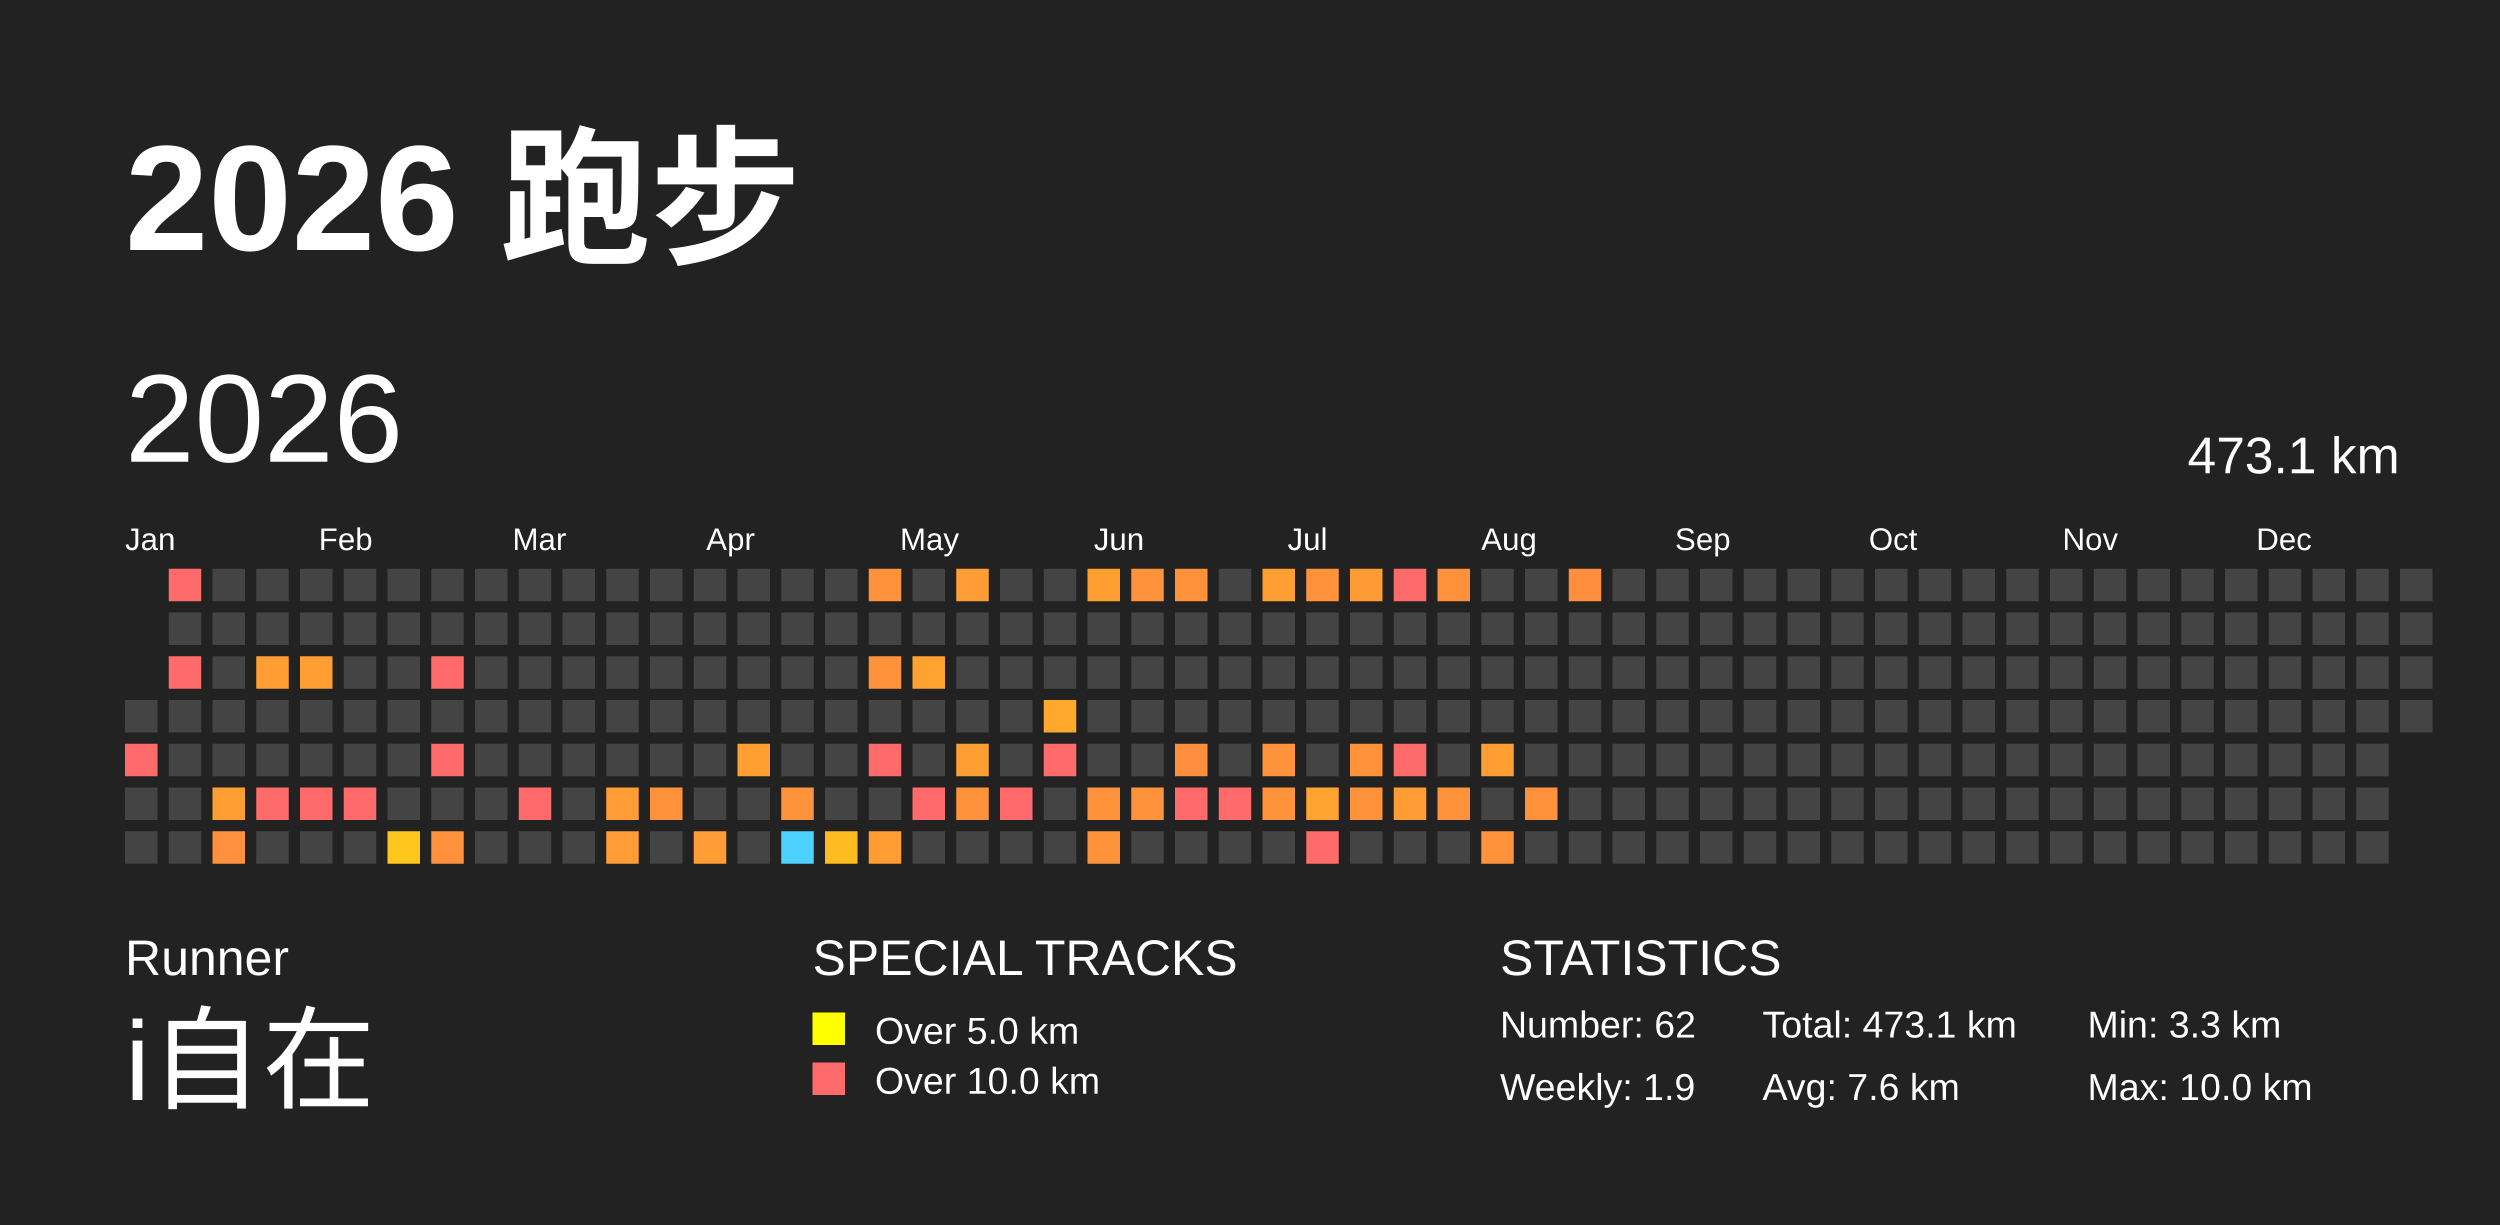
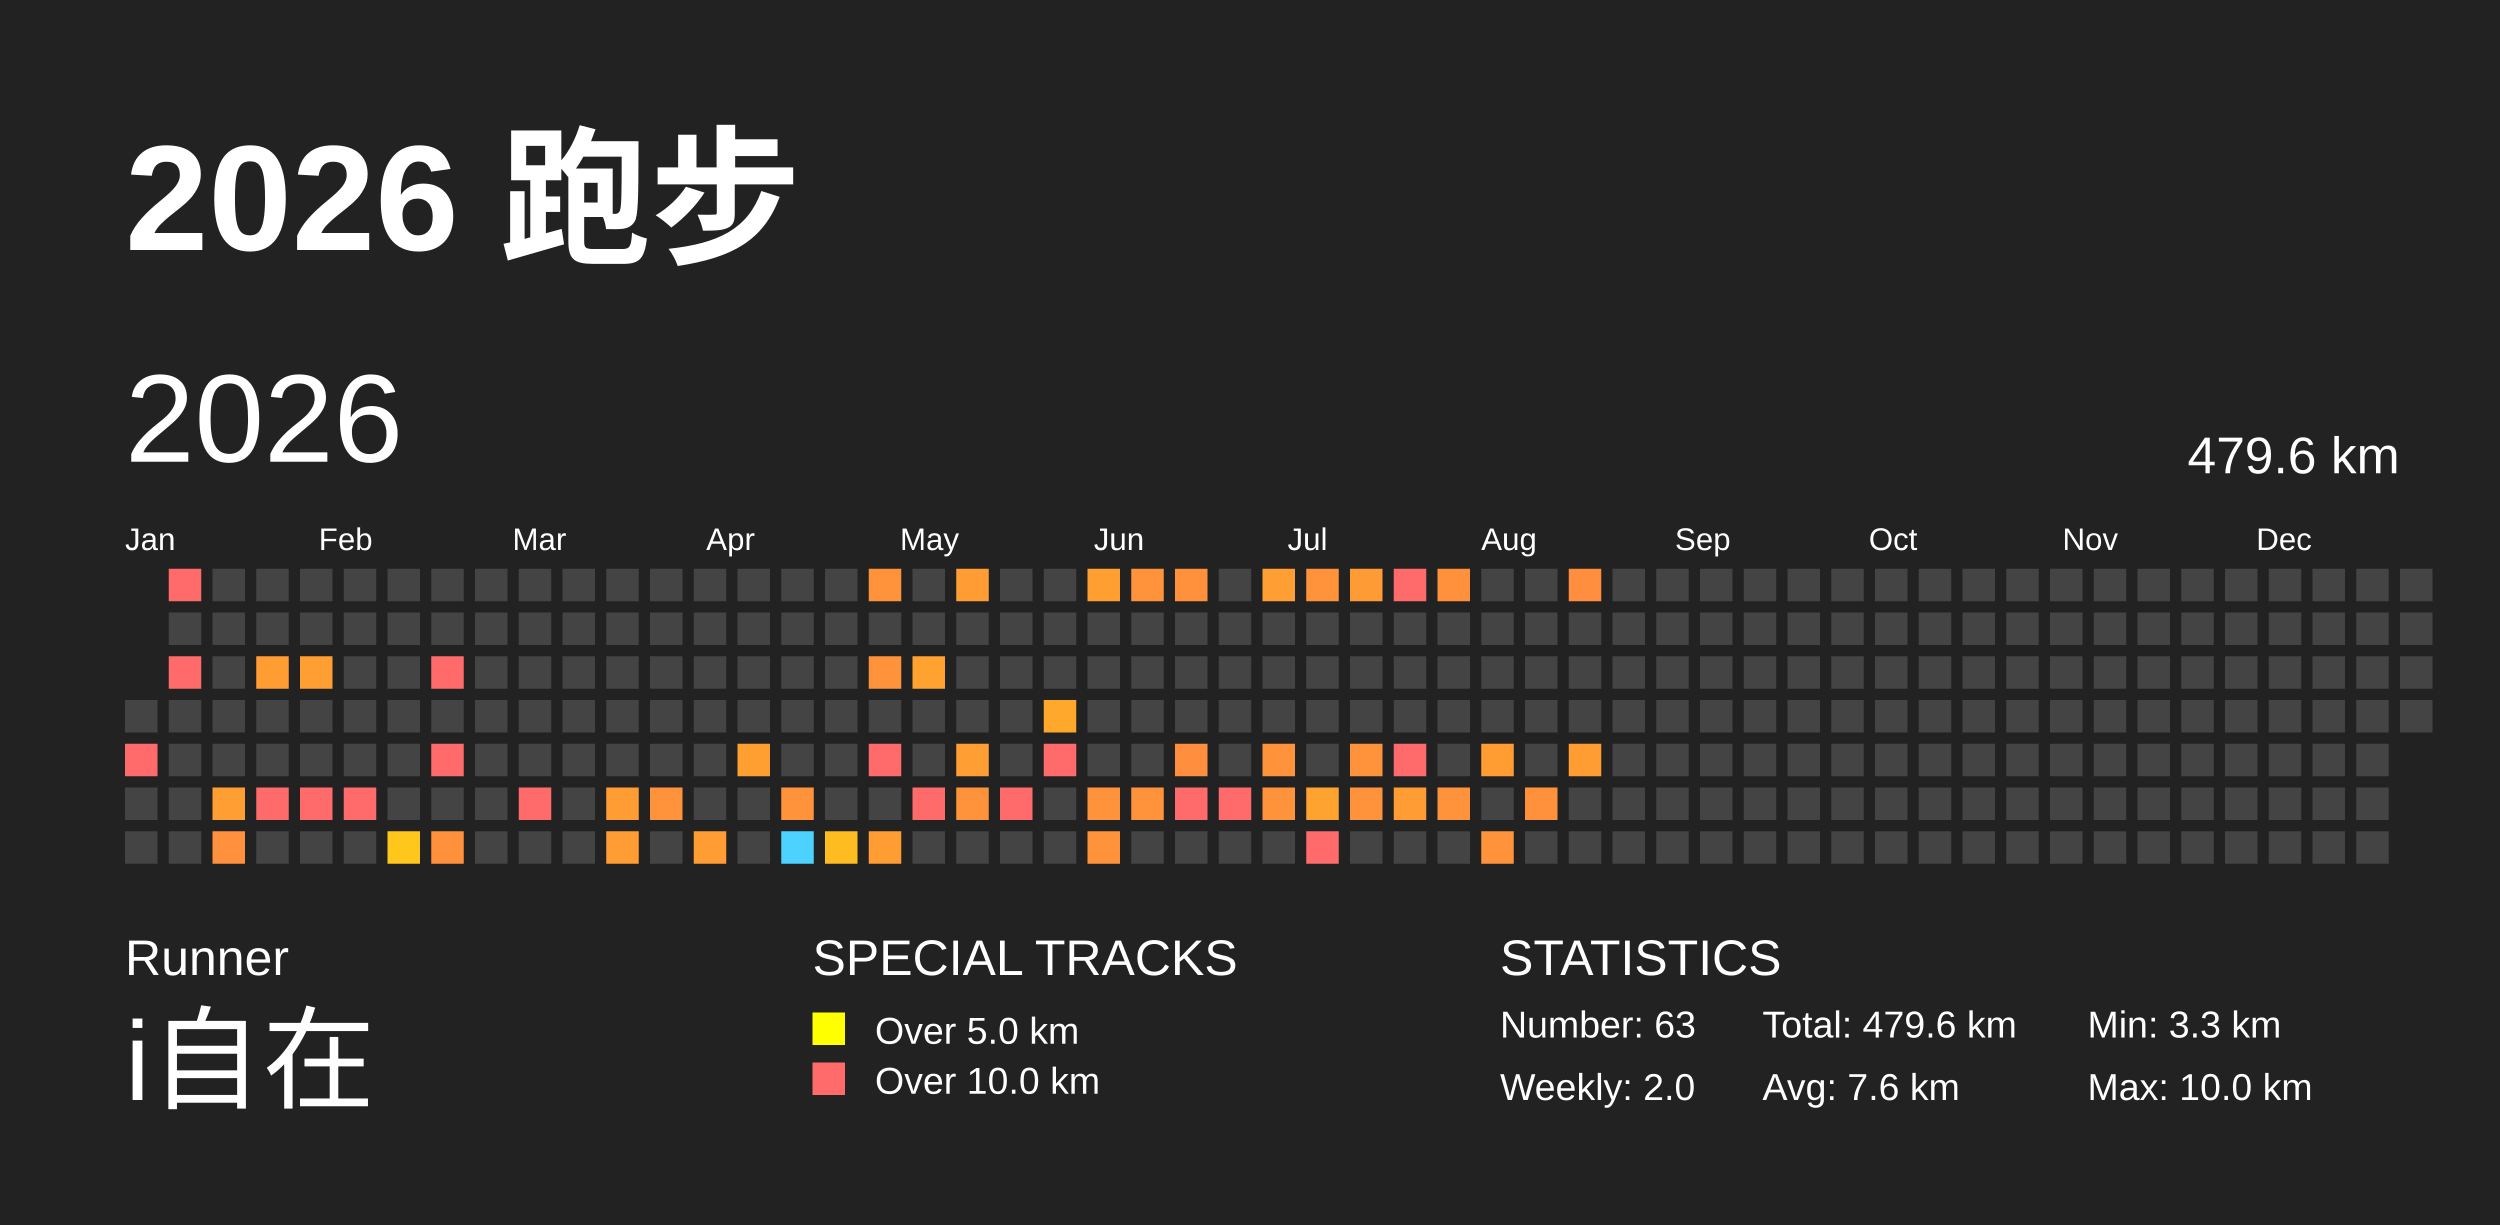
<svg xmlns="http://www.w3.org/2000/svg" baseProfile="full" height="98mm" version="1.1" viewBox="0,0,200,98" width="200mm">
  <defs />
  <rect fill="#222222" height="98" width="200" x="0" y="0" />
  <text fill="#FFFFFF" style="font-size:12px; font-family:Arial; font-weight:bold;" x="10" y="20">2026 跑步</text>
  <text fill="#FFFFFF" style="font-size:4px; font-family:Arial" x="10" y="78">Runner</text>
  <text fill="#FFFFFF" style="font-size:9px; font-family:Arial" x="10" y="88">i自在</text>
  <text fill="#FFFFFF" style="font-size:4px; font-family:Arial" x="65" y="78">SPECIAL TRACKS</text>
  <rect fill="#FFFF00" height="2.6" width="2.6" x="65" y="81" />
  <text fill="#FFFFFF" style="font-size:3px; font-family:Arial" x="70" y="83.5">Over 5.0 km</text>
  <rect fill="#FF6B6B" height="2.6" width="2.6" x="65" y="85" />
  <text fill="#FFFFFF" style="font-size:3px; font-family:Arial" x="70" y="87.5">Over 10.0 km</text>
  <text fill="#FFFFFF" style="font-size:4px; font-family:Arial" x="120" y="78">STATISTICS</text>
-   <text fill="#FFFFFF" style="font-size:3px; font-family:Arial" x="120" y="83">Number: 62</text>
-   <text fill="#FFFFFF" style="font-size:3px; font-family:Arial" x="120" y="88">Weekly: 1.9</text>
-   <text fill="#FFFFFF" style="font-size:3px; font-family:Arial" x="141" y="83">Total: 473.1 km</text>
+   <text fill="#FFFFFF" style="font-size:3px; font-family:Arial" x="120" y="83">Number: 63</text>
+   <text fill="#FFFFFF" style="font-size:3px; font-family:Arial" x="120" y="88">Weekly: 2.0</text>
+   <text fill="#FFFFFF" style="font-size:3px; font-family:Arial" x="141" y="83">Total: 479.6 km</text>
  <text fill="#FFFFFF" style="font-size:3px; font-family:Arial" x="141" y="88">Avg: 7.6 km</text>
  <text fill="#FFFFFF" style="font-size:3px; font-family:Arial" x="167" y="83">Min: 3.3 km</text>
  <text fill="#FFFFFF" style="font-size:3px; font-family:Arial" x="167" y="88">Max: 10.0 km</text>
  <text dominant-baseline="hanging" fill="#FFFFFF" style="font-size:10.0px; font-family:Arial;" x="10" y="30">2026</text>
-   <text dominant-baseline="hanging" fill="#FFFFFF" style="font-size:4.125px; font-family:Arial;" x="175" y="35">473.1 km</text>
+   <text dominant-baseline="hanging" fill="#FFFFFF" style="font-size:4.125px; font-family:Arial;" x="175" y="35">479.6 km</text>
  <text fill="#FFFFFF" style="font-size:2.5px; font-family:Arial" x="10.0" y="44">Jan</text>
  <text fill="#FFFFFF" style="font-size:2.5px; font-family:Arial" x="25.5" y="44">Feb</text>
  <text fill="#FFFFFF" style="font-size:2.5px; font-family:Arial" x="41.0" y="44">Mar</text>
  <text fill="#FFFFFF" style="font-size:2.5px; font-family:Arial" x="56.5" y="44">Apr</text>
  <text fill="#FFFFFF" style="font-size:2.5px; font-family:Arial" x="72.0" y="44">May</text>
  <text fill="#FFFFFF" style="font-size:2.5px; font-family:Arial" x="87.5" y="44">Jun</text>
  <text fill="#FFFFFF" style="font-size:2.5px; font-family:Arial" x="103.0" y="44">Jul</text>
  <text fill="#FFFFFF" style="font-size:2.5px; font-family:Arial" x="118.5" y="44">Aug</text>
  <text fill="#FFFFFF" style="font-size:2.5px; font-family:Arial" x="134.0" y="44">Sep</text>
  <text fill="#FFFFFF" style="font-size:2.5px; font-family:Arial" x="149.5" y="44">Oct</text>
  <text fill="#FFFFFF" style="font-size:2.5px; font-family:Arial" x="165.0" y="44">Nov</text>
  <text fill="#FFFFFF" style="font-size:2.5px; font-family:Arial" x="180.5" y="44">Dec</text>
  <rect fill="#444444" height="2.6" width="2.6" x="10.0" y="56.0" />
  <rect fill="#FF6B6B" height="2.6" width="2.6" x="10.0" y="59.5" />
  <rect fill="#444444" height="2.6" width="2.6" x="10.0" y="63.0" />
  <rect fill="#444444" height="2.6" width="2.6" x="10.0" y="66.5" />
  <rect fill="#FF6B6B" height="2.6" width="2.6" x="13.5" y="45.5" />
  <rect fill="#444444" height="2.6" width="2.6" x="13.5" y="49.0" />
  <rect fill="#FF6B6B" height="2.6" width="2.6" x="13.5" y="52.5" />
  <rect fill="#444444" height="2.6" width="2.6" x="13.5" y="56.0" />
  <rect fill="#444444" height="2.6" width="2.6" x="13.5" y="59.5" />
  <rect fill="#444444" height="2.6" width="2.6" x="13.5" y="63.0" />
  <rect fill="#444444" height="2.6" width="2.6" x="13.5" y="66.5" />
  <rect fill="#444444" height="2.6" width="2.6" x="17.0" y="45.5" />
  <rect fill="#444444" height="2.6" width="2.6" x="17.0" y="49.0" />
  <rect fill="#444444" height="2.6" width="2.6" x="17.0" y="52.5" />
  <rect fill="#444444" height="2.6" width="2.6" x="17.0" y="56.0" />
  <rect fill="#444444" height="2.6" width="2.6" x="17.0" y="59.5" />
  <rect fill="#ff9e33" height="2.6" width="2.6" x="17.0" y="63.0" />
  <rect fill="#ff903d" height="2.6" width="2.6" x="17.0" y="66.5" />
  <rect fill="#444444" height="2.6" width="2.6" x="20.5" y="45.5" />
  <rect fill="#444444" height="2.6" width="2.6" x="20.5" y="49.0" />
  <rect fill="#ff9d33" height="2.6" width="2.6" x="20.5" y="52.5" />
  <rect fill="#444444" height="2.6" width="2.6" x="20.5" y="56.0" />
  <rect fill="#444444" height="2.6" width="2.6" x="20.5" y="59.5" />
  <rect fill="#FF6B6B" height="2.6" width="2.6" x="20.5" y="63.0" />
  <rect fill="#444444" height="2.6" width="2.6" x="20.5" y="66.5" />
  <rect fill="#444444" height="2.6" width="2.6" x="24.0" y="45.5" />
  <rect fill="#444444" height="2.6" width="2.6" x="24.0" y="49.0" />
  <rect fill="#ff9e33" height="2.6" width="2.6" x="24.0" y="52.5" />
  <rect fill="#444444" height="2.6" width="2.6" x="24.0" y="56.0" />
  <rect fill="#444444" height="2.6" width="2.6" x="24.0" y="59.5" />
  <rect fill="#FF6B6B" height="2.6" width="2.6" x="24.0" y="63.0" />
  <rect fill="#444444" height="2.6" width="2.6" x="24.0" y="66.5" />
  <rect fill="#444444" height="2.6" width="2.6" x="27.5" y="45.5" />
  <rect fill="#444444" height="2.6" width="2.6" x="27.5" y="49.0" />
  <rect fill="#444444" height="2.6" width="2.6" x="27.5" y="52.5" />
  <rect fill="#444444" height="2.6" width="2.6" x="27.5" y="56.0" />
  <rect fill="#444444" height="2.6" width="2.6" x="27.5" y="59.5" />
  <rect fill="#FF6B6B" height="2.6" width="2.6" x="27.5" y="63.0" />
  <rect fill="#444444" height="2.6" width="2.6" x="27.5" y="66.5" />
  <rect fill="#444444" height="2.6" width="2.6" x="31.0" y="45.5" />
  <rect fill="#444444" height="2.6" width="2.6" x="31.0" y="49.0" />
  <rect fill="#444444" height="2.6" width="2.6" x="31.0" y="52.5" />
  <rect fill="#444444" height="2.6" width="2.6" x="31.0" y="56.0" />
  <rect fill="#444444" height="2.6" width="2.6" x="31.0" y="59.5" />
  <rect fill="#444444" height="2.6" width="2.6" x="31.0" y="63.0" />
  <rect fill="#ffc61b" height="2.6" width="2.6" x="31.0" y="66.5" />
  <rect fill="#444444" height="2.6" width="2.6" x="34.5" y="45.5" />
  <rect fill="#444444" height="2.6" width="2.6" x="34.5" y="49.0" />
  <rect fill="#FF6B6B" height="2.6" width="2.6" x="34.5" y="52.5" />
  <rect fill="#444444" height="2.6" width="2.6" x="34.5" y="56.0" />
  <rect fill="#FF6B6B" height="2.6" width="2.6" x="34.5" y="59.5" />
  <rect fill="#444444" height="2.6" width="2.6" x="34.5" y="63.0" />
  <rect fill="#ff913d" height="2.6" width="2.6" x="34.5" y="66.5" />
  <rect fill="#444444" height="2.6" width="2.6" x="38.0" y="45.5" />
  <rect fill="#444444" height="2.6" width="2.6" x="38.0" y="49.0" />
  <rect fill="#444444" height="2.6" width="2.6" x="38.0" y="52.5" />
  <rect fill="#444444" height="2.6" width="2.6" x="38.0" y="56.0" />
  <rect fill="#444444" height="2.6" width="2.6" x="38.0" y="59.5" />
  <rect fill="#444444" height="2.6" width="2.6" x="38.0" y="63.0" />
  <rect fill="#444444" height="2.6" width="2.6" x="38.0" y="66.5" />
  <rect fill="#444444" height="2.6" width="2.6" x="41.5" y="45.5" />
  <rect fill="#444444" height="2.6" width="2.6" x="41.5" y="49.0" />
  <rect fill="#444444" height="2.6" width="2.6" x="41.5" y="52.5" />
  <rect fill="#444444" height="2.6" width="2.6" x="41.5" y="56.0" />
  <rect fill="#444444" height="2.6" width="2.6" x="41.5" y="59.5" />
  <rect fill="#FF6B6B" height="2.6" width="2.6" x="41.5" y="63.0" />
  <rect fill="#444444" height="2.6" width="2.6" x="41.5" y="66.5" />
  <rect fill="#444444" height="2.6" width="2.6" x="45.0" y="45.5" />
  <rect fill="#444444" height="2.6" width="2.6" x="45.0" y="49.0" />
  <rect fill="#444444" height="2.6" width="2.6" x="45.0" y="52.5" />
  <rect fill="#444444" height="2.6" width="2.6" x="45.0" y="56.0" />
  <rect fill="#444444" height="2.6" width="2.6" x="45.0" y="59.5" />
  <rect fill="#444444" height="2.6" width="2.6" x="45.0" y="63.0" />
  <rect fill="#444444" height="2.6" width="2.6" x="45.0" y="66.5" />
  <rect fill="#444444" height="2.6" width="2.6" x="48.5" y="45.5" />
  <rect fill="#444444" height="2.6" width="2.6" x="48.5" y="49.0" />
  <rect fill="#444444" height="2.6" width="2.6" x="48.5" y="52.5" />
  <rect fill="#444444" height="2.6" width="2.6" x="48.5" y="56.0" />
  <rect fill="#444444" height="2.6" width="2.6" x="48.5" y="59.5" />
  <rect fill="#ff9c34" height="2.6" width="2.6" x="48.5" y="63.0" />
  <rect fill="#ff9d34" height="2.6" width="2.6" x="48.5" y="66.5" />
  <rect fill="#444444" height="2.6" width="2.6" x="52.0" y="45.5" />
  <rect fill="#444444" height="2.6" width="2.6" x="52.0" y="49.0" />
  <rect fill="#444444" height="2.6" width="2.6" x="52.0" y="52.5" />
  <rect fill="#444444" height="2.6" width="2.6" x="52.0" y="56.0" />
  <rect fill="#444444" height="2.6" width="2.6" x="52.0" y="59.5" />
  <rect fill="#ff933b" height="2.6" width="2.6" x="52.0" y="63.0" />
  <rect fill="#444444" height="2.6" width="2.6" x="52.0" y="66.5" />
  <rect fill="#444444" height="2.6" width="2.6" x="55.5" y="45.5" />
  <rect fill="#444444" height="2.6" width="2.6" x="55.5" y="49.0" />
  <rect fill="#444444" height="2.6" width="2.6" x="55.5" y="52.5" />
  <rect fill="#444444" height="2.6" width="2.6" x="55.5" y="56.0" />
  <rect fill="#444444" height="2.6" width="2.6" x="55.5" y="59.5" />
  <rect fill="#444444" height="2.6" width="2.6" x="55.5" y="63.0" />
  <rect fill="#ff9c34" height="2.6" width="2.6" x="55.5" y="66.5" />
  <rect fill="#444444" height="2.6" width="2.6" x="59.0" y="45.5" />
  <rect fill="#444444" height="2.6" width="2.6" x="59.0" y="49.0" />
  <rect fill="#444444" height="2.6" width="2.6" x="59.0" y="52.5" />
  <rect fill="#444444" height="2.6" width="2.6" x="59.0" y="56.0" />
  <rect fill="#ff9f32" height="2.6" width="2.6" x="59.0" y="59.5" />
  <rect fill="#444444" height="2.6" width="2.6" x="59.0" y="63.0" />
  <rect fill="#444444" height="2.6" width="2.6" x="59.0" y="66.5" />
  <rect fill="#444444" height="2.6" width="2.6" x="62.5" y="45.5" />
  <rect fill="#444444" height="2.6" width="2.6" x="62.5" y="49.0" />
  <rect fill="#444444" height="2.6" width="2.6" x="62.5" y="52.5" />
  <rect fill="#444444" height="2.6" width="2.6" x="62.5" y="56.0" />
  <rect fill="#444444" height="2.6" width="2.6" x="62.5" y="59.5" />
  <rect fill="#ff933b" height="2.6" width="2.6" x="62.5" y="63.0" />
  <rect fill="#4dd2ff" height="2.6" width="2.6" x="62.5" y="66.5" />
  <rect fill="#444444" height="2.6" width="2.6" x="66.0" y="45.5" />
  <rect fill="#444444" height="2.6" width="2.6" x="66.0" y="49.0" />
  <rect fill="#444444" height="2.6" width="2.6" x="66.0" y="52.5" />
  <rect fill="#444444" height="2.6" width="2.6" x="66.0" y="56.0" />
  <rect fill="#444444" height="2.6" width="2.6" x="66.0" y="59.5" />
  <rect fill="#444444" height="2.6" width="2.6" x="66.0" y="63.0" />
  <rect fill="#ffbc20" height="2.6" width="2.6" x="66.0" y="66.5" />
  <rect fill="#ff933b" height="2.6" width="2.6" x="69.5" y="45.5" />
  <rect fill="#444444" height="2.6" width="2.6" x="69.5" y="49.0" />
  <rect fill="#ff933b" height="2.6" width="2.6" x="69.5" y="52.5" />
  <rect fill="#444444" height="2.6" width="2.6" x="69.5" y="56.0" />
  <rect fill="#FF6B6B" height="2.6" width="2.6" x="69.5" y="59.5" />
  <rect fill="#444444" height="2.6" width="2.6" x="69.5" y="63.0" />
  <rect fill="#ff9d33" height="2.6" width="2.6" x="69.5" y="66.5" />
  <rect fill="#444444" height="2.6" width="2.6" x="73.0" y="45.5" />
  <rect fill="#444444" height="2.6" width="2.6" x="73.0" y="49.0" />
  <rect fill="#ffa230" height="2.6" width="2.6" x="73.0" y="52.5" />
  <rect fill="#444444" height="2.6" width="2.6" x="73.0" y="56.0" />
  <rect fill="#444444" height="2.6" width="2.6" x="73.0" y="59.5" />
  <rect fill="#FF6B6B" height="2.6" width="2.6" x="73.0" y="63.0" />
  <rect fill="#444444" height="2.6" width="2.6" x="73.0" y="66.5" />
  <rect fill="#ff9d34" height="2.6" width="2.6" x="76.5" y="45.5" />
  <rect fill="#444444" height="2.6" width="2.6" x="76.5" y="49.0" />
  <rect fill="#444444" height="2.6" width="2.6" x="76.5" y="52.5" />
  <rect fill="#444444" height="2.6" width="2.6" x="76.5" y="56.0" />
  <rect fill="#ff9e33" height="2.6" width="2.6" x="76.5" y="59.5" />
  <rect fill="#ff933b" height="2.6" width="2.6" x="76.5" y="63.0" />
  <rect fill="#444444" height="2.6" width="2.6" x="76.5" y="66.5" />
  <rect fill="#444444" height="2.6" width="2.6" x="80.0" y="45.5" />
  <rect fill="#444444" height="2.6" width="2.6" x="80.0" y="49.0" />
  <rect fill="#444444" height="2.6" width="2.6" x="80.0" y="52.5" />
  <rect fill="#444444" height="2.6" width="2.6" x="80.0" y="56.0" />
  <rect fill="#444444" height="2.6" width="2.6" x="80.0" y="59.5" />
  <rect fill="#FF6B6B" height="2.6" width="2.6" x="80.0" y="63.0" />
  <rect fill="#444444" height="2.6" width="2.6" x="80.0" y="66.5" />
  <rect fill="#444444" height="2.6" width="2.6" x="83.5" y="45.5" />
  <rect fill="#444444" height="2.6" width="2.6" x="83.5" y="49.0" />
  <rect fill="#444444" height="2.6" width="2.6" x="83.5" y="52.5" />
  <rect fill="#ffa82c" height="2.6" width="2.6" x="83.5" y="56.0" />
  <rect fill="#FF6B6B" height="2.6" width="2.6" x="83.5" y="59.5" />
  <rect fill="#444444" height="2.6" width="2.6" x="83.5" y="63.0" />
  <rect fill="#444444" height="2.6" width="2.6" x="83.5" y="66.5" />
  <rect fill="#ff9f32" height="2.6" width="2.6" x="87.0" y="45.5" />
  <rect fill="#444444" height="2.6" width="2.6" x="87.0" y="49.0" />
  <rect fill="#444444" height="2.6" width="2.6" x="87.0" y="52.5" />
  <rect fill="#444444" height="2.6" width="2.6" x="87.0" y="56.0" />
  <rect fill="#444444" height="2.6" width="2.6" x="87.0" y="59.5" />
  <rect fill="#ff933b" height="2.6" width="2.6" x="87.0" y="63.0" />
  <rect fill="#ff933b" height="2.6" width="2.6" x="87.0" y="66.5" />
  <rect fill="#ff933b" height="2.6" width="2.6" x="90.5" y="45.5" />
  <rect fill="#444444" height="2.6" width="2.6" x="90.5" y="49.0" />
  <rect fill="#444444" height="2.6" width="2.6" x="90.5" y="52.5" />
  <rect fill="#444444" height="2.6" width="2.6" x="90.5" y="56.0" />
  <rect fill="#444444" height="2.6" width="2.6" x="90.5" y="59.5" />
  <rect fill="#ff933b" height="2.6" width="2.6" x="90.5" y="63.0" />
  <rect fill="#444444" height="2.6" width="2.6" x="90.5" y="66.5" />
  <rect fill="#ff913d" height="2.6" width="2.6" x="94.0" y="45.5" />
  <rect fill="#444444" height="2.6" width="2.6" x="94.0" y="49.0" />
  <rect fill="#444444" height="2.6" width="2.6" x="94.0" y="52.5" />
  <rect fill="#444444" height="2.6" width="2.6" x="94.0" y="56.0" />
  <rect fill="#ff8f3e" height="2.6" width="2.6" x="94.0" y="59.5" />
  <rect fill="#FF6B6B" height="2.6" width="2.6" x="94.0" y="63.0" />
  <rect fill="#444444" height="2.6" width="2.6" x="94.0" y="66.5" />
  <rect fill="#444444" height="2.6" width="2.6" x="97.5" y="45.5" />
  <rect fill="#444444" height="2.6" width="2.6" x="97.5" y="49.0" />
  <rect fill="#444444" height="2.6" width="2.6" x="97.5" y="52.5" />
  <rect fill="#444444" height="2.6" width="2.6" x="97.5" y="56.0" />
  <rect fill="#444444" height="2.6" width="2.6" x="97.5" y="59.5" />
  <rect fill="#FF6B6B" height="2.6" width="2.6" x="97.5" y="63.0" />
  <rect fill="#444444" height="2.6" width="2.6" x="97.5" y="66.5" />
  <rect fill="#ff9e33" height="2.6" width="2.6" x="101.0" y="45.5" />
  <rect fill="#444444" height="2.6" width="2.6" x="101.0" y="49.0" />
  <rect fill="#444444" height="2.6" width="2.6" x="101.0" y="52.5" />
  <rect fill="#444444" height="2.6" width="2.6" x="101.0" y="56.0" />
  <rect fill="#ff933b" height="2.6" width="2.6" x="101.0" y="59.5" />
  <rect fill="#ff933b" height="2.6" width="2.6" x="101.0" y="63.0" />
  <rect fill="#444444" height="2.6" width="2.6" x="101.0" y="66.5" />
  <rect fill="#ff933b" height="2.6" width="2.6" x="104.5" y="45.5" />
  <rect fill="#444444" height="2.6" width="2.6" x="104.5" y="49.0" />
  <rect fill="#444444" height="2.6" width="2.6" x="104.5" y="52.5" />
  <rect fill="#444444" height="2.6" width="2.6" x="104.5" y="56.0" />
  <rect fill="#444444" height="2.6" width="2.6" x="104.5" y="59.5" />
  <rect fill="#ffa330" height="2.6" width="2.6" x="104.5" y="63.0" />
  <rect fill="#FF6B6B" height="2.6" width="2.6" x="104.5" y="66.5" />
  <rect fill="#ff9b35" height="2.6" width="2.6" x="108.0" y="45.5" />
  <rect fill="#444444" height="2.6" width="2.6" x="108.0" y="49.0" />
  <rect fill="#444444" height="2.6" width="2.6" x="108.0" y="52.5" />
  <rect fill="#444444" height="2.6" width="2.6" x="108.0" y="56.0" />
  <rect fill="#ff933b" height="2.6" width="2.6" x="108.0" y="59.5" />
  <rect fill="#ff933b" height="2.6" width="2.6" x="108.0" y="63.0" />
  <rect fill="#444444" height="2.6" width="2.6" x="108.0" y="66.5" />
  <rect fill="#FF6B6B" height="2.6" width="2.6" x="111.5" y="45.5" />
  <rect fill="#444444" height="2.6" width="2.6" x="111.5" y="49.0" />
  <rect fill="#444444" height="2.6" width="2.6" x="111.5" y="52.5" />
  <rect fill="#444444" height="2.6" width="2.6" x="111.5" y="56.0" />
  <rect fill="#FF6B6B" height="2.6" width="2.6" x="111.5" y="59.5" />
  <rect fill="#ff9d34" height="2.6" width="2.6" x="111.5" y="63.0" />
  <rect fill="#444444" height="2.6" width="2.6" x="111.5" y="66.5" />
  <rect fill="#ff913c" height="2.6" width="2.6" x="115.0" y="45.5" />
  <rect fill="#444444" height="2.6" width="2.6" x="115.0" y="49.0" />
  <rect fill="#444444" height="2.6" width="2.6" x="115.0" y="52.5" />
  <rect fill="#444444" height="2.6" width="2.6" x="115.0" y="56.0" />
  <rect fill="#444444" height="2.6" width="2.6" x="115.0" y="59.5" />
  <rect fill="#ff933b" height="2.6" width="2.6" x="115.0" y="63.0" />
  <rect fill="#444444" height="2.6" width="2.6" x="115.0" y="66.5" />
  <rect fill="#444444" height="2.6" width="2.6" x="118.5" y="45.5" />
  <rect fill="#444444" height="2.6" width="2.6" x="118.5" y="49.0" />
  <rect fill="#444444" height="2.6" width="2.6" x="118.5" y="52.5" />
  <rect fill="#444444" height="2.6" width="2.6" x="118.5" y="56.0" />
  <rect fill="#ff9d33" height="2.6" width="2.6" x="118.5" y="59.5" />
  <rect fill="#444444" height="2.6" width="2.6" x="118.5" y="63.0" />
  <rect fill="#ff933b" height="2.6" width="2.6" x="118.5" y="66.5" />
  <rect fill="#444444" height="2.6" width="2.6" x="122.0" y="45.5" />
  <rect fill="#444444" height="2.6" width="2.6" x="122.0" y="49.0" />
  <rect fill="#444444" height="2.6" width="2.6" x="122.0" y="52.5" />
  <rect fill="#444444" height="2.6" width="2.6" x="122.0" y="56.0" />
  <rect fill="#444444" height="2.6" width="2.6" x="122.0" y="59.5" />
  <rect fill="#ff913c" height="2.6" width="2.6" x="122.0" y="63.0" />
  <rect fill="#444444" height="2.6" width="2.6" x="122.0" y="66.5" />
  <rect fill="#ff8f3e" height="2.6" width="2.6" x="125.5" y="45.5" />
  <rect fill="#444444" height="2.6" width="2.6" x="125.5" y="49.0" />
  <rect fill="#444444" height="2.6" width="2.6" x="125.5" y="52.5" />
  <rect fill="#444444" height="2.6" width="2.6" x="125.5" y="56.0" />
-   <rect fill="#444444" height="2.6" width="2.6" x="125.5" y="59.5" />
+   <rect fill="#ff9d33" height="2.6" width="2.6" x="125.5" y="59.5" />
  <rect fill="#444444" height="2.6" width="2.6" x="125.5" y="63.0" />
  <rect fill="#444444" height="2.6" width="2.6" x="125.5" y="66.5" />
  <rect fill="#444444" height="2.6" width="2.6" x="129.0" y="45.5" />
  <rect fill="#444444" height="2.6" width="2.6" x="129.0" y="49.0" />
  <rect fill="#444444" height="2.6" width="2.6" x="129.0" y="52.5" />
  <rect fill="#444444" height="2.6" width="2.6" x="129.0" y="56.0" />
  <rect fill="#444444" height="2.6" width="2.6" x="129.0" y="59.5" />
  <rect fill="#444444" height="2.6" width="2.6" x="129.0" y="63.0" />
  <rect fill="#444444" height="2.6" width="2.6" x="129.0" y="66.5" />
  <rect fill="#444444" height="2.6" width="2.6" x="132.5" y="45.5" />
  <rect fill="#444444" height="2.6" width="2.6" x="132.5" y="49.0" />
  <rect fill="#444444" height="2.6" width="2.6" x="132.5" y="52.5" />
  <rect fill="#444444" height="2.6" width="2.6" x="132.5" y="56.0" />
  <rect fill="#444444" height="2.6" width="2.6" x="132.5" y="59.5" />
  <rect fill="#444444" height="2.6" width="2.6" x="132.5" y="63.0" />
  <rect fill="#444444" height="2.6" width="2.6" x="132.5" y="66.5" />
  <rect fill="#444444" height="2.6" width="2.6" x="136.0" y="45.5" />
  <rect fill="#444444" height="2.6" width="2.6" x="136.0" y="49.0" />
  <rect fill="#444444" height="2.6" width="2.6" x="136.0" y="52.5" />
  <rect fill="#444444" height="2.6" width="2.6" x="136.0" y="56.0" />
  <rect fill="#444444" height="2.6" width="2.6" x="136.0" y="59.5" />
  <rect fill="#444444" height="2.6" width="2.6" x="136.0" y="63.0" />
  <rect fill="#444444" height="2.6" width="2.6" x="136.0" y="66.5" />
  <rect fill="#444444" height="2.6" width="2.6" x="139.5" y="45.5" />
  <rect fill="#444444" height="2.6" width="2.6" x="139.5" y="49.0" />
  <rect fill="#444444" height="2.6" width="2.6" x="139.5" y="52.5" />
  <rect fill="#444444" height="2.6" width="2.6" x="139.5" y="56.0" />
  <rect fill="#444444" height="2.6" width="2.6" x="139.5" y="59.5" />
  <rect fill="#444444" height="2.6" width="2.6" x="139.5" y="63.0" />
  <rect fill="#444444" height="2.6" width="2.6" x="139.5" y="66.5" />
  <rect fill="#444444" height="2.6" width="2.6" x="143.0" y="45.5" />
  <rect fill="#444444" height="2.6" width="2.6" x="143.0" y="49.0" />
  <rect fill="#444444" height="2.6" width="2.6" x="143.0" y="52.5" />
  <rect fill="#444444" height="2.6" width="2.6" x="143.0" y="56.0" />
  <rect fill="#444444" height="2.6" width="2.6" x="143.0" y="59.5" />
  <rect fill="#444444" height="2.6" width="2.6" x="143.0" y="63.0" />
  <rect fill="#444444" height="2.6" width="2.6" x="143.0" y="66.5" />
  <rect fill="#444444" height="2.6" width="2.6" x="146.5" y="45.5" />
  <rect fill="#444444" height="2.6" width="2.6" x="146.5" y="49.0" />
  <rect fill="#444444" height="2.6" width="2.6" x="146.5" y="52.5" />
  <rect fill="#444444" height="2.6" width="2.6" x="146.5" y="56.0" />
  <rect fill="#444444" height="2.6" width="2.6" x="146.5" y="59.5" />
  <rect fill="#444444" height="2.6" width="2.6" x="146.5" y="63.0" />
  <rect fill="#444444" height="2.6" width="2.6" x="146.5" y="66.5" />
  <rect fill="#444444" height="2.6" width="2.6" x="150.0" y="45.5" />
  <rect fill="#444444" height="2.6" width="2.6" x="150.0" y="49.0" />
  <rect fill="#444444" height="2.6" width="2.6" x="150.0" y="52.5" />
  <rect fill="#444444" height="2.6" width="2.6" x="150.0" y="56.0" />
  <rect fill="#444444" height="2.6" width="2.6" x="150.0" y="59.5" />
  <rect fill="#444444" height="2.6" width="2.6" x="150.0" y="63.0" />
  <rect fill="#444444" height="2.6" width="2.6" x="150.0" y="66.5" />
  <rect fill="#444444" height="2.6" width="2.6" x="153.5" y="45.5" />
  <rect fill="#444444" height="2.6" width="2.6" x="153.5" y="49.0" />
  <rect fill="#444444" height="2.6" width="2.6" x="153.5" y="52.5" />
  <rect fill="#444444" height="2.6" width="2.6" x="153.5" y="56.0" />
  <rect fill="#444444" height="2.6" width="2.6" x="153.5" y="59.5" />
  <rect fill="#444444" height="2.6" width="2.6" x="153.5" y="63.0" />
  <rect fill="#444444" height="2.6" width="2.6" x="153.5" y="66.5" />
  <rect fill="#444444" height="2.6" width="2.6" x="157.0" y="45.5" />
  <rect fill="#444444" height="2.6" width="2.6" x="157.0" y="49.0" />
  <rect fill="#444444" height="2.6" width="2.6" x="157.0" y="52.5" />
  <rect fill="#444444" height="2.6" width="2.6" x="157.0" y="56.0" />
  <rect fill="#444444" height="2.6" width="2.6" x="157.0" y="59.5" />
  <rect fill="#444444" height="2.6" width="2.6" x="157.0" y="63.0" />
  <rect fill="#444444" height="2.6" width="2.6" x="157.0" y="66.5" />
  <rect fill="#444444" height="2.6" width="2.6" x="160.5" y="45.5" />
  <rect fill="#444444" height="2.6" width="2.6" x="160.5" y="49.0" />
  <rect fill="#444444" height="2.6" width="2.6" x="160.5" y="52.5" />
  <rect fill="#444444" height="2.6" width="2.6" x="160.5" y="56.0" />
  <rect fill="#444444" height="2.6" width="2.6" x="160.5" y="59.5" />
  <rect fill="#444444" height="2.6" width="2.6" x="160.5" y="63.0" />
  <rect fill="#444444" height="2.6" width="2.6" x="160.5" y="66.5" />
  <rect fill="#444444" height="2.6" width="2.6" x="164.0" y="45.5" />
  <rect fill="#444444" height="2.6" width="2.6" x="164.0" y="49.0" />
  <rect fill="#444444" height="2.6" width="2.6" x="164.0" y="52.5" />
  <rect fill="#444444" height="2.6" width="2.6" x="164.0" y="56.0" />
  <rect fill="#444444" height="2.6" width="2.6" x="164.0" y="59.5" />
  <rect fill="#444444" height="2.6" width="2.6" x="164.0" y="63.0" />
  <rect fill="#444444" height="2.6" width="2.6" x="164.0" y="66.5" />
  <rect fill="#444444" height="2.6" width="2.6" x="167.5" y="45.5" />
  <rect fill="#444444" height="2.6" width="2.6" x="167.5" y="49.0" />
  <rect fill="#444444" height="2.6" width="2.6" x="167.5" y="52.5" />
  <rect fill="#444444" height="2.6" width="2.6" x="167.5" y="56.0" />
  <rect fill="#444444" height="2.6" width="2.6" x="167.5" y="59.5" />
  <rect fill="#444444" height="2.6" width="2.6" x="167.5" y="63.0" />
  <rect fill="#444444" height="2.6" width="2.6" x="167.5" y="66.5" />
  <rect fill="#444444" height="2.6" width="2.6" x="171.0" y="45.5" />
  <rect fill="#444444" height="2.6" width="2.6" x="171.0" y="49.0" />
  <rect fill="#444444" height="2.6" width="2.6" x="171.0" y="52.5" />
  <rect fill="#444444" height="2.6" width="2.6" x="171.0" y="56.0" />
  <rect fill="#444444" height="2.6" width="2.6" x="171.0" y="59.5" />
  <rect fill="#444444" height="2.6" width="2.6" x="171.0" y="63.0" />
  <rect fill="#444444" height="2.6" width="2.6" x="171.0" y="66.5" />
  <rect fill="#444444" height="2.6" width="2.6" x="174.5" y="45.5" />
  <rect fill="#444444" height="2.6" width="2.6" x="174.5" y="49.0" />
  <rect fill="#444444" height="2.6" width="2.6" x="174.5" y="52.5" />
  <rect fill="#444444" height="2.6" width="2.6" x="174.5" y="56.0" />
  <rect fill="#444444" height="2.6" width="2.6" x="174.5" y="59.5" />
  <rect fill="#444444" height="2.6" width="2.6" x="174.5" y="63.0" />
  <rect fill="#444444" height="2.6" width="2.6" x="174.5" y="66.5" />
  <rect fill="#444444" height="2.6" width="2.6" x="178.0" y="45.5" />
  <rect fill="#444444" height="2.6" width="2.6" x="178.0" y="49.0" />
  <rect fill="#444444" height="2.6" width="2.6" x="178.0" y="52.5" />
  <rect fill="#444444" height="2.6" width="2.6" x="178.0" y="56.0" />
  <rect fill="#444444" height="2.6" width="2.6" x="178.0" y="59.5" />
  <rect fill="#444444" height="2.6" width="2.6" x="178.0" y="63.0" />
  <rect fill="#444444" height="2.6" width="2.6" x="178.0" y="66.5" />
  <rect fill="#444444" height="2.6" width="2.6" x="181.5" y="45.5" />
  <rect fill="#444444" height="2.6" width="2.6" x="181.5" y="49.0" />
  <rect fill="#444444" height="2.6" width="2.6" x="181.5" y="52.5" />
  <rect fill="#444444" height="2.6" width="2.6" x="181.5" y="56.0" />
  <rect fill="#444444" height="2.6" width="2.6" x="181.5" y="59.5" />
  <rect fill="#444444" height="2.6" width="2.6" x="181.5" y="63.0" />
  <rect fill="#444444" height="2.6" width="2.6" x="181.5" y="66.5" />
  <rect fill="#444444" height="2.6" width="2.6" x="185.0" y="45.5" />
  <rect fill="#444444" height="2.6" width="2.6" x="185.0" y="49.0" />
  <rect fill="#444444" height="2.6" width="2.6" x="185.0" y="52.5" />
  <rect fill="#444444" height="2.6" width="2.6" x="185.0" y="56.0" />
  <rect fill="#444444" height="2.6" width="2.6" x="185.0" y="59.5" />
  <rect fill="#444444" height="2.6" width="2.6" x="185.0" y="63.0" />
  <rect fill="#444444" height="2.6" width="2.6" x="185.0" y="66.5" />
  <rect fill="#444444" height="2.6" width="2.6" x="188.5" y="45.5" />
  <rect fill="#444444" height="2.6" width="2.6" x="188.5" y="49.0" />
  <rect fill="#444444" height="2.6" width="2.6" x="188.5" y="52.5" />
  <rect fill="#444444" height="2.6" width="2.6" x="188.5" y="56.0" />
  <rect fill="#444444" height="2.6" width="2.6" x="188.5" y="59.5" />
  <rect fill="#444444" height="2.6" width="2.6" x="188.5" y="63.0" />
  <rect fill="#444444" height="2.6" width="2.6" x="188.5" y="66.5" />
  <rect fill="#444444" height="2.6" width="2.6" x="192.0" y="45.5" />
  <rect fill="#444444" height="2.6" width="2.6" x="192.0" y="49.0" />
  <rect fill="#444444" height="2.6" width="2.6" x="192.0" y="52.5" />
  <rect fill="#444444" height="2.6" width="2.6" x="192.0" y="56.0" />
</svg>
